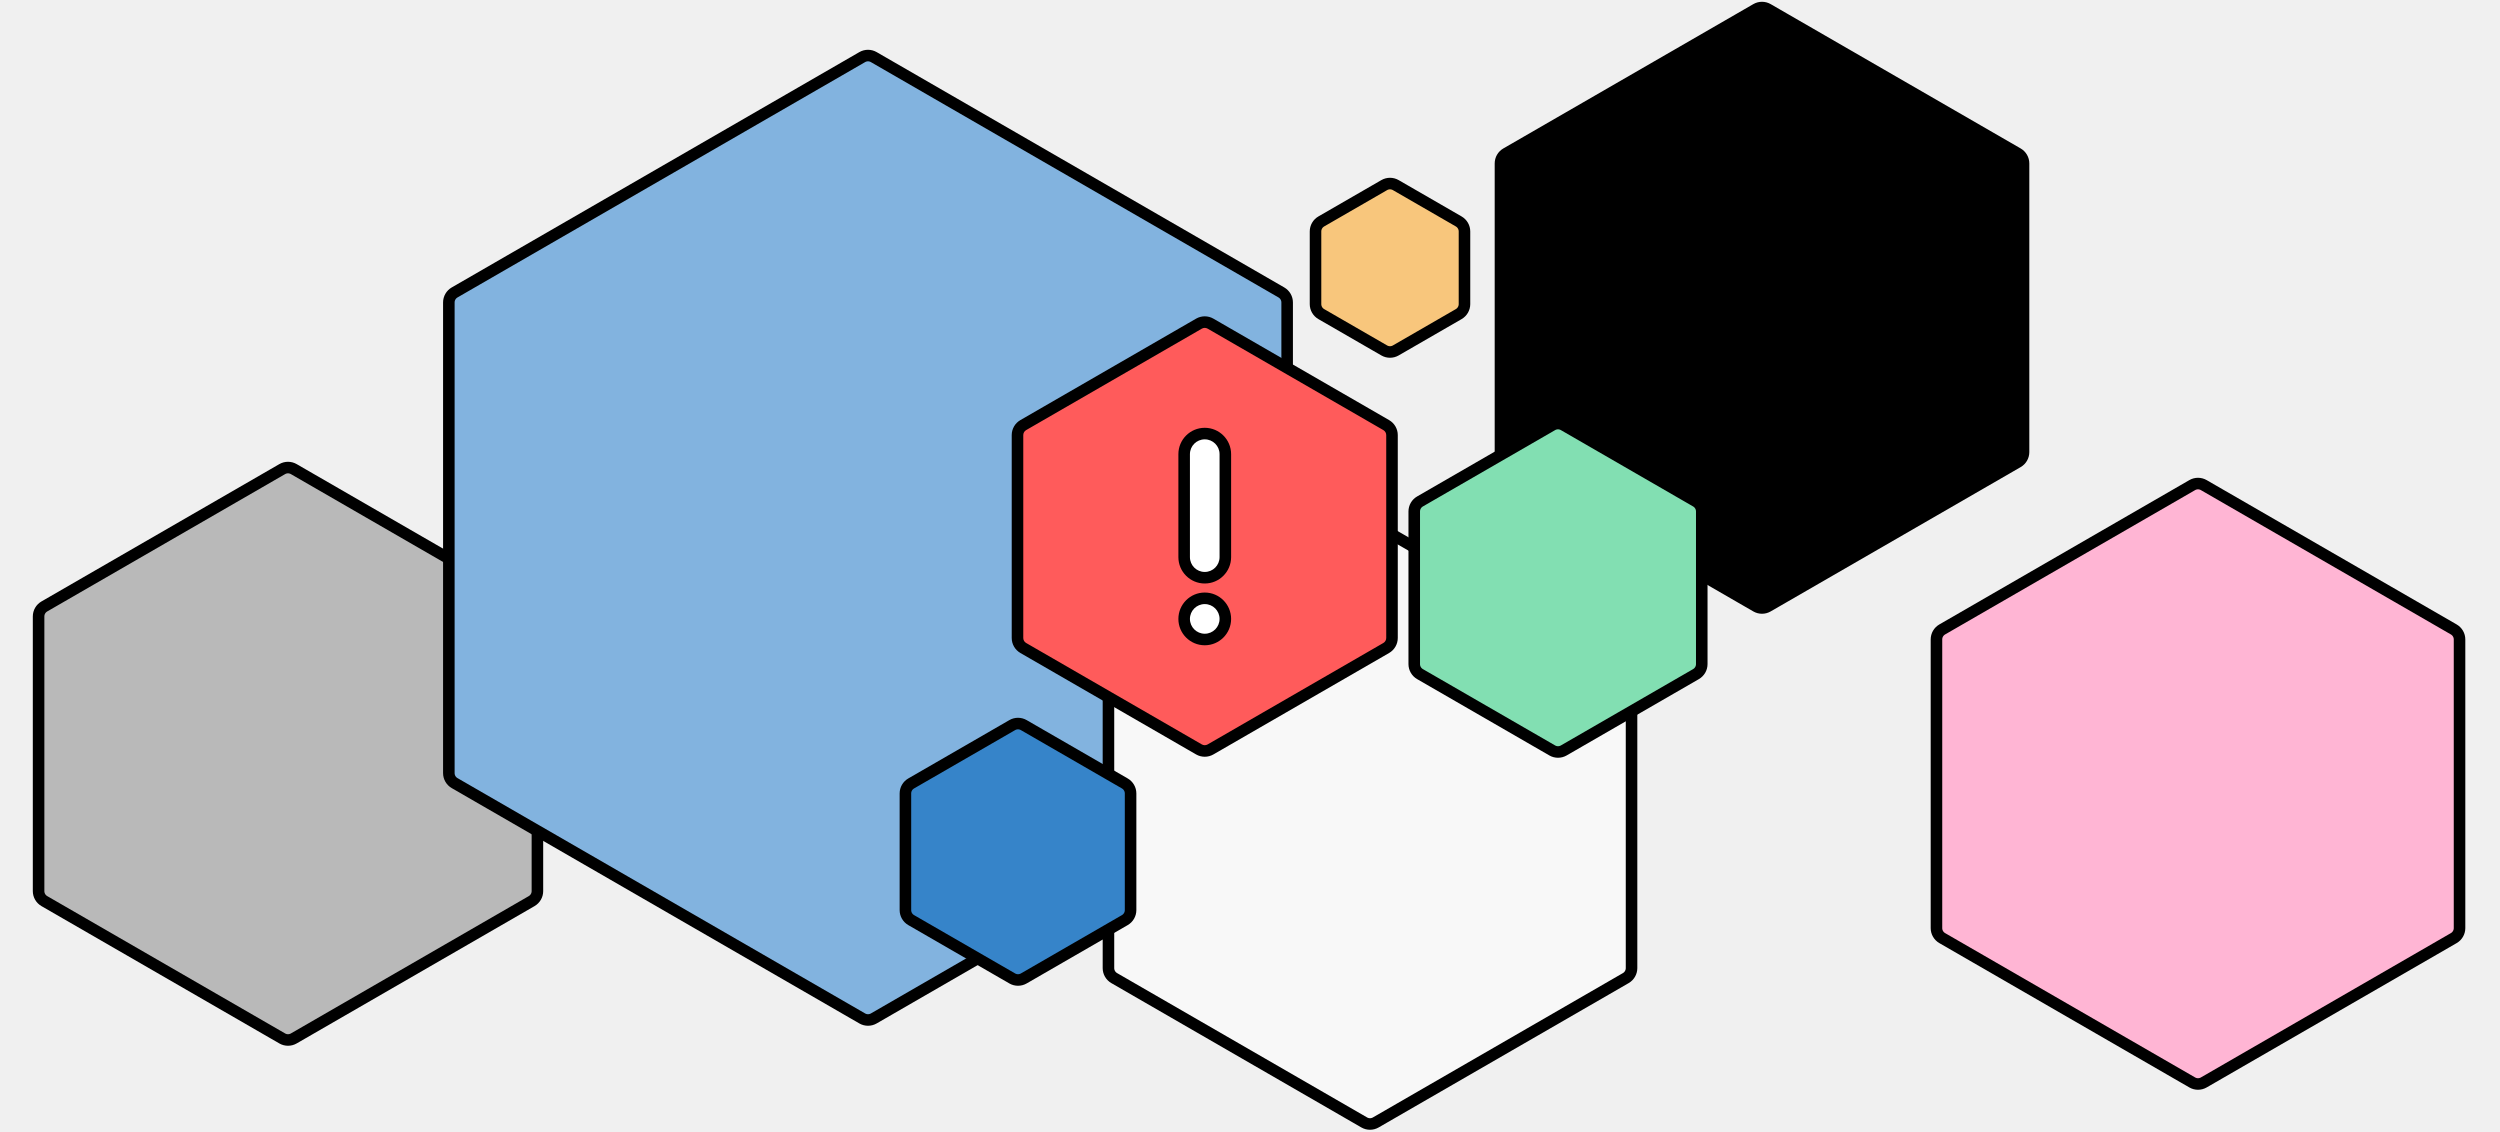
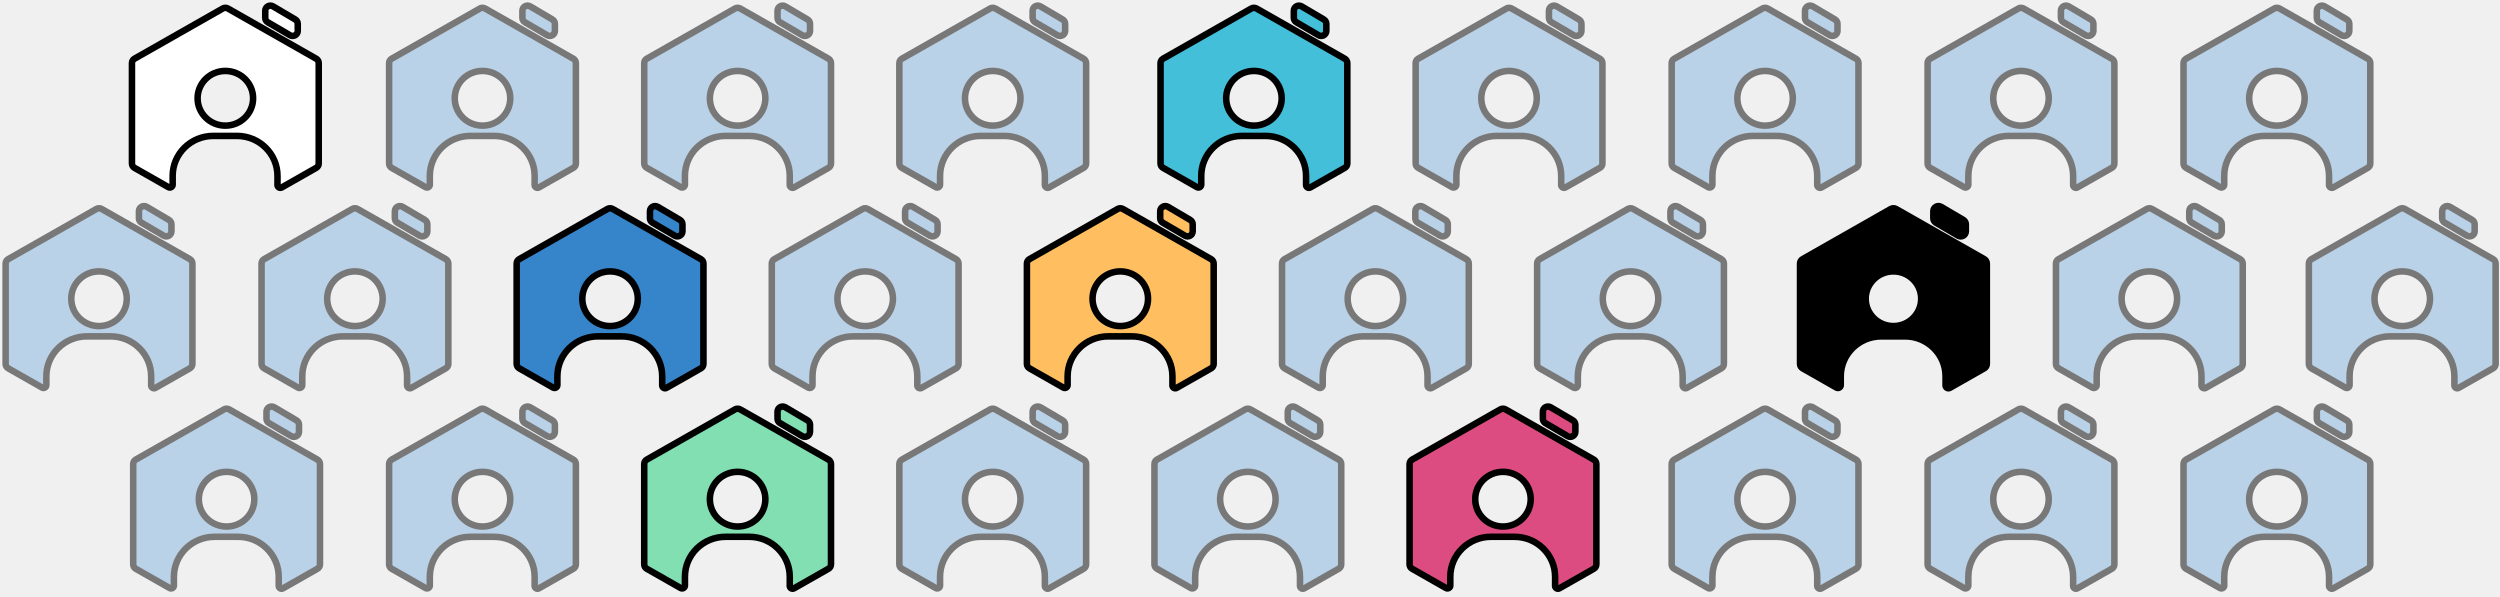
- <svg xmlns="http://www.w3.org/2000/svg" width="433" height="196" viewBox="0 0 433 196" fill="none">
-   <path d="M48.882 81.249C49.5 80.892 50.263 80.892 50.882 81.249L92.08 105.035C92.699 105.393 93.08 106.053 93.08 106.767V154.34C93.08 155.054 92.699 155.714 92.08 156.072L50.882 179.858C50.263 180.215 49.5 180.215 48.882 179.858L7.683 156.072C7.064 155.714 6.683 155.054 6.683 154.34V106.767C6.683 106.053 7.064 105.393 7.683 105.035L48.882 81.249Z" fill="#B9B9B9" stroke="black" stroke-width="2" />
-   <path d="M149.338 9.891C149.956 9.534 150.719 9.534 151.338 9.891L221.935 50.651C222.554 51.008 222.935 51.668 222.935 52.383V133.902C222.935 134.617 222.554 135.277 221.935 135.634L151.338 176.394C150.719 176.751 149.956 176.751 149.338 176.394L78.74 135.634C78.121 135.277 77.74 134.617 77.74 133.902V52.383C77.74 51.668 78.121 51.008 78.74 50.651L149.338 9.891Z" fill="#82B3DF" stroke="black" stroke-width="2" />
-   <path d="M236.284 90.948C236.903 90.591 237.665 90.591 238.284 90.948L281.583 115.947C282.201 116.304 282.583 116.964 282.583 117.679V167.676C282.583 168.391 282.201 169.051 281.583 169.408L238.284 194.407C237.665 194.764 236.903 194.764 236.284 194.407L192.985 169.408C192.366 169.051 191.985 168.391 191.985 167.676V117.679C191.985 116.964 192.366 116.304 192.985 115.947L236.284 90.948Z" fill="#F8F8F8" stroke="black" stroke-width="2" />
-   <path d="M304.178 1.577C304.797 1.22 305.56 1.22 306.178 1.577L349.477 26.576C350.096 26.933 350.477 27.593 350.477 28.308V78.305C350.477 79.019 350.096 79.68 349.477 80.037L306.178 105.035C305.56 105.393 304.797 105.393 304.178 105.035L260.88 80.037C260.261 79.68 259.88 79.019 259.88 78.305V28.308C259.88 27.593 260.261 26.933 260.88 26.576L304.178 1.577Z" fill="black" stroke="black" stroke-width="2" />
-   <path d="M379.694 84.02C380.312 83.663 381.075 83.663 381.694 84.02L424.992 109.019C425.611 109.376 425.992 110.036 425.992 110.751V160.748C425.992 161.463 425.611 162.123 424.992 162.48L381.694 187.479C381.075 187.836 380.312 187.836 379.694 187.479L336.395 162.48C335.776 162.123 335.395 161.463 335.395 160.748V110.751C335.395 110.036 335.776 109.376 336.395 109.019L379.694 84.02Z" fill="#FFB5D4" stroke="black" stroke-width="2" />
-   <path d="M268.846 73.629C269.464 73.271 270.227 73.271 270.846 73.629L293.745 86.85C294.364 87.207 294.745 87.867 294.745 88.582V115.023C294.745 115.738 294.364 116.398 293.745 116.755L270.846 129.976C270.227 130.334 269.464 130.334 268.846 129.976L245.946 116.755C245.328 116.398 244.946 115.738 244.946 115.023V88.582C244.946 87.867 245.328 87.207 245.946 86.85L268.846 73.629Z" fill="#82DFB2" stroke="black" stroke-width="2" />
-   <rect x="201.537" y="72.226" width="16.288" height="41.885" fill="white" />
-   <path fill-rule="evenodd" clip-rule="evenodd" d="M207.662 56.056C208.281 55.699 209.044 55.699 209.662 56.056L240.095 73.626C240.714 73.983 241.095 74.644 241.095 75.358V110.499C241.095 111.213 240.714 111.873 240.095 112.231L209.662 129.801C209.044 130.158 208.281 130.158 207.662 129.801L177.23 112.231C176.611 111.873 176.23 111.213 176.23 110.499V75.358C176.23 74.644 176.611 73.983 177.23 73.626L207.662 56.056ZM212.229 107.195C212.229 109.165 210.632 110.762 208.662 110.762C206.692 110.762 205.096 109.165 205.096 107.195C205.096 105.225 206.692 103.628 208.662 103.628C210.632 103.628 212.229 105.225 212.229 107.195ZM208.662 75.095C206.692 75.095 205.096 76.692 205.096 78.662V96.495C205.096 98.465 206.692 100.062 208.662 100.062C210.632 100.062 212.229 98.465 212.229 96.495V78.662C212.229 76.692 210.632 75.095 208.662 75.095Z" fill="#FF5B5B" />
-   <path d="M209.662 56.056L209.162 56.922L209.162 56.922L209.662 56.056ZM207.662 56.056L207.162 55.19V55.19L207.662 56.056ZM240.095 73.626L240.595 72.76L240.095 73.626ZM240.095 112.231L239.595 111.365L239.595 111.365L240.095 112.231ZM209.662 129.801L210.162 130.667H210.162L209.662 129.801ZM207.662 129.801L207.162 130.667H207.162L207.662 129.801ZM177.23 112.231L177.73 111.365H177.73L177.23 112.231ZM177.23 73.626L177.73 74.492H177.73L177.23 73.626ZM210.162 55.19C209.234 54.654 208.091 54.654 207.162 55.19L208.162 56.922C208.472 56.743 208.853 56.743 209.162 56.922L210.162 55.19ZM240.595 72.76L210.162 55.19L209.162 56.922L239.595 74.492L240.595 72.76ZM242.095 75.358C242.095 74.286 241.523 73.296 240.595 72.76L239.595 74.492C239.904 74.671 240.095 75.001 240.095 75.358H242.095ZM242.095 110.499V75.358H240.095V110.499H242.095ZM240.595 113.097C241.523 112.561 242.095 111.57 242.095 110.499H240.095C240.095 110.856 239.904 111.186 239.595 111.365L240.595 113.097ZM210.162 130.667L240.595 113.097L239.595 111.365L209.162 128.935L210.162 130.667ZM207.162 130.667C208.091 131.203 209.234 131.203 210.162 130.667L209.162 128.935C208.853 129.113 208.472 129.113 208.162 128.935L207.162 130.667ZM176.73 113.097L207.162 130.667L208.162 128.935L177.73 111.365L176.73 113.097ZM175.23 110.499C175.23 111.57 175.802 112.561 176.73 113.097L177.73 111.365C177.421 111.186 177.23 110.856 177.23 110.499H175.23ZM175.23 75.358V110.499H177.23V75.358H175.23ZM176.73 72.76C175.802 73.296 175.23 74.286 175.23 75.358H177.23C177.23 75.001 177.421 74.671 177.73 74.492L176.73 72.76ZM207.162 55.19L176.73 72.76L177.73 74.492L208.162 56.922L207.162 55.19ZM208.662 111.762C211.184 111.762 213.229 109.717 213.229 107.195H211.229C211.229 108.612 210.08 109.762 208.662 109.762V111.762ZM204.096 107.195C204.096 109.717 206.14 111.762 208.662 111.762V109.762C207.245 109.762 206.096 108.612 206.096 107.195H204.096ZM208.662 102.628C206.14 102.628 204.096 104.673 204.096 107.195H206.096C206.096 105.777 207.245 104.628 208.662 104.628V102.628ZM213.229 107.195C213.229 104.673 211.184 102.628 208.662 102.628V104.628C210.08 104.628 211.229 105.777 211.229 107.195H213.229ZM206.096 78.662C206.096 77.244 207.245 76.095 208.662 76.095V74.095C206.14 74.095 204.096 76.14 204.096 78.662H206.096ZM206.096 96.495V78.662H204.096V96.495H206.096ZM208.662 99.062C207.245 99.062 206.096 97.912 206.096 96.495H204.096C204.096 99.017 206.14 101.062 208.662 101.062V99.062ZM211.229 96.495C211.229 97.912 210.08 99.062 208.662 99.062V101.062C211.184 101.062 213.229 99.017 213.229 96.495H211.229ZM211.229 78.662V96.495H213.229V78.662H211.229ZM208.662 76.095C210.08 76.095 211.229 77.244 211.229 78.662H213.229C213.229 76.14 211.184 74.095 208.662 74.095V76.095Z" fill="black" />
-   <path d="M175.318 125.589C175.936 125.231 176.699 125.231 177.318 125.589L194.817 135.692C195.436 136.049 195.817 136.709 195.817 137.424V157.631C195.817 158.345 195.436 159.005 194.817 159.363L177.318 169.466C176.699 169.823 175.936 169.823 175.318 169.466L157.818 159.363C157.199 159.005 156.818 158.345 156.818 157.631V137.424C156.818 136.709 157.199 136.049 157.818 135.692L175.318 125.589Z" fill="#3684C9" stroke="black" stroke-width="2" />
-   <path d="M239.748 32.06C240.367 31.703 241.129 31.703 241.748 32.06L252.648 38.353C253.266 38.711 253.648 39.371 253.648 40.086V52.671C253.648 53.386 253.266 54.046 252.648 54.403L241.748 60.696C241.129 61.053 240.367 61.053 239.748 60.696L228.848 54.403C228.23 54.046 227.848 53.386 227.848 52.671V40.086C227.848 39.371 228.23 38.711 228.848 38.353L239.748 32.06Z" fill="#F8C67C" stroke="black" stroke-width="2" />
+ <svg xmlns="http://www.w3.org/2000/svg" width="444" height="106" viewBox="0 0 444 106" fill="none">
+   <path fill-rule="evenodd" clip-rule="evenodd" d="M107.89 37.107C108.172 36.947 108.52 36.947 108.802 37.107L124.476 46.024C124.758 46.185 124.932 46.481 124.932 46.802V64.636C124.932 64.957 124.758 65.253 124.476 65.414L118.344 68.902C118.008 69.093 117.586 68.808 117.601 68.427C117.605 68.334 117.606 68.24 117.606 68.145V66.837C117.606 62.916 114.381 59.738 110.402 59.738H106.196C102.217 59.738 98.991 62.916 98.991 66.837V68.145C98.991 68.223 98.992 68.3 98.995 68.377C99.007 68.757 98.586 69.038 98.252 68.848L92.216 65.414C91.933 65.253 91.759 64.957 91.759 64.636V46.802C91.759 46.481 91.933 46.185 92.216 46.024L107.89 37.107ZM113.275 53.055C113.275 55.738 111.068 57.913 108.346 57.913C105.623 57.913 103.416 55.738 103.416 53.055C103.416 50.373 105.623 48.198 108.346 48.198C111.068 48.198 113.275 50.373 113.275 53.055Z" fill="#3684C9" stroke="black" stroke-width="1.163" />
+   <path d="M115.434 38.776V37.5C115.434 36.802 116.206 36.37 116.814 36.729L120.762 39.058C121.037 39.22 121.206 39.513 121.206 39.829V41.084C121.206 41.781 120.436 42.213 119.828 41.857L115.88 39.548C115.603 39.387 115.434 39.093 115.434 38.776Z" fill="#3684C9" stroke="black" stroke-width="1.163" />
+   <path opacity="0.5" fill-rule="evenodd" clip-rule="evenodd" d="M243.816 37.107C244.098 36.947 244.446 36.947 244.728 37.107L260.402 46.024C260.684 46.185 260.858 46.481 260.858 46.802V64.636C260.858 64.957 260.684 65.253 260.402 65.414L254.27 68.902C253.935 69.093 253.512 68.808 253.527 68.427C253.531 68.334 253.533 68.24 253.533 68.145V66.837C253.533 62.916 250.307 59.738 246.328 59.738H242.122C238.143 59.738 234.917 62.916 234.917 66.837V68.145C234.917 68.223 234.919 68.3 234.921 68.377C234.933 68.757 234.513 69.038 234.179 68.848L228.142 65.414C227.86 65.253 227.686 64.957 227.686 64.636V46.802C227.686 46.481 227.86 46.185 228.142 46.024L243.816 37.107ZM249.202 53.055C249.202 55.738 246.995 57.913 244.272 57.913C241.55 57.913 239.343 55.738 239.343 53.055C239.343 50.373 241.55 48.198 244.272 48.198C246.995 48.198 249.202 50.373 249.202 53.055Z" fill="#82B3DF" stroke="black" stroke-width="1.163" />
+   <path opacity="0.5" d="M251.36 38.776V37.5C251.36 36.802 252.133 36.37 252.741 36.729L256.689 39.058C256.964 39.22 257.132 39.513 257.132 39.829V41.084C257.132 41.781 256.363 42.213 255.755 41.857L251.807 39.548C251.53 39.387 251.36 39.093 251.36 38.776Z" fill="#82B3DF" stroke="black" stroke-width="1.163" />
+   <path opacity="0.5" fill-rule="evenodd" clip-rule="evenodd" d="M175.852 72.707C176.135 72.547 176.482 72.547 176.764 72.707L192.439 81.624C192.721 81.784 192.895 82.081 192.895 82.402V100.236C192.895 100.557 192.721 100.853 192.439 101.014L186.307 104.502C185.971 104.693 185.549 104.408 185.564 104.027C185.567 103.933 185.569 103.84 185.569 103.745V102.437C185.569 98.516 182.344 95.338 178.364 95.338H174.158C170.179 95.338 166.954 98.516 166.954 102.437V103.745C166.954 103.823 166.955 103.9 166.957 103.977C166.97 104.357 166.549 104.638 166.215 104.448L160.178 101.014C159.896 100.853 159.722 100.557 159.722 100.236V82.402C159.722 82.081 159.896 81.784 160.178 81.624L175.852 72.707ZM181.238 88.655C181.238 91.338 179.031 93.512 176.308 93.512C173.586 93.512 171.379 91.338 171.379 88.655C171.379 85.973 173.586 83.798 176.308 83.798C179.031 83.798 181.238 85.973 181.238 88.655Z" fill="#82B3DF" stroke="black" stroke-width="1.163" />
+   <path opacity="0.5" d="M183.397 74.376V73.1C183.397 72.402 184.169 71.97 184.777 72.329L188.725 74.658C189 74.82 189.169 75.113 189.169 75.429V76.685C189.169 77.381 188.399 77.813 187.791 77.457L183.843 75.149C183.566 74.987 183.397 74.693 183.397 74.376Z" fill="#82B3DF" stroke="black" stroke-width="1.163" />
+   <path opacity="0.5" fill-rule="evenodd" clip-rule="evenodd" d="M221.161 72.707C221.444 72.547 221.791 72.547 222.074 72.707L237.748 81.624C238.03 81.784 238.204 82.081 238.204 82.402V100.236C238.204 100.557 238.03 100.853 237.748 101.014L231.616 104.502C231.28 104.693 230.858 104.408 230.873 104.027C230.876 103.933 230.878 103.84 230.878 103.745V102.437C230.878 98.516 227.653 95.338 223.674 95.338H219.467C215.488 95.338 212.263 98.516 212.263 102.437V103.745C212.263 103.823 212.264 103.9 212.266 103.977C212.279 104.357 211.858 104.638 211.524 104.448L205.487 101.014C205.205 100.853 205.031 100.557 205.031 100.236V82.402C205.031 82.081 205.205 81.784 205.487 81.624L221.161 72.707ZM226.547 88.655C226.547 91.338 224.34 93.512 221.617 93.512C218.895 93.512 216.688 91.338 216.688 88.655C216.688 85.973 218.895 83.798 221.617 83.798C224.34 83.798 226.547 85.973 226.547 88.655Z" fill="#82B3DF" stroke="black" stroke-width="1.163" />
+   <path opacity="0.5" d="M228.705 74.376V73.1C228.705 72.402 229.478 71.97 230.086 72.329L234.034 74.658C234.309 74.82 234.478 75.113 234.478 75.429V76.685C234.478 77.381 233.708 77.813 233.1 77.457L229.152 75.149C228.875 74.987 228.705 74.693 228.705 74.376Z" fill="#82B3DF" stroke="black" stroke-width="1.163" />
+   <path fill-rule="evenodd" clip-rule="evenodd" d="M222.24 1.508C222.522 1.347 222.87 1.347 223.152 1.508L238.826 10.424C239.109 10.585 239.283 10.882 239.283 11.203V29.036C239.283 29.357 239.109 29.654 238.826 29.814L232.694 33.303C232.359 33.493 231.936 33.209 231.952 32.827C231.955 32.734 231.957 32.64 231.957 32.546V31.237C231.957 27.316 228.731 24.138 224.752 24.138H220.546C216.567 24.138 213.342 27.316 213.342 31.237V32.546C213.342 32.623 213.343 32.7 213.345 32.778C213.358 33.157 212.937 33.438 212.603 33.248L206.566 29.814C206.284 29.654 206.11 29.357 206.11 29.036V11.203C206.11 10.882 206.284 10.585 206.566 10.424L222.24 1.508ZM227.626 17.456C227.626 20.138 225.419 22.313 222.696 22.313C219.974 22.313 217.767 20.138 217.767 17.456C217.767 14.773 219.974 12.599 222.696 12.599C225.419 12.599 227.626 14.773 227.626 17.456Z" fill="#43BFDA" stroke="black" stroke-width="1.163" />
+   <path d="M229.784 3.176V1.9C229.784 1.202 230.557 0.77 231.165 1.129L235.113 3.458C235.388 3.62 235.556 3.913 235.556 4.229V5.485C235.556 6.182 234.787 6.613 234.179 6.258L230.231 3.949C229.954 3.787 229.784 3.493 229.784 3.176Z" fill="#43BFDA" stroke="black" stroke-width="1.163" />
+   <path opacity="0.5" fill-rule="evenodd" clip-rule="evenodd" d="M175.852 1.508C176.135 1.347 176.482 1.347 176.764 1.508L192.439 10.424C192.721 10.585 192.895 10.882 192.895 11.203V29.036C192.895 29.357 192.721 29.654 192.439 29.814L186.307 33.303C185.971 33.493 185.549 33.209 185.564 32.827C185.567 32.734 185.569 32.64 185.569 32.546V31.237C185.569 27.316 182.344 24.138 178.364 24.138H174.158C170.179 24.138 166.954 27.316 166.954 31.237V32.546C166.954 32.623 166.955 32.7 166.957 32.778C166.97 33.157 166.549 33.438 166.215 33.248L160.178 29.814C159.896 29.654 159.722 29.357 159.722 29.036V11.203C159.722 10.882 159.896 10.585 160.178 10.424L175.852 1.508ZM181.238 17.456C181.238 20.138 179.031 22.313 176.308 22.313C173.586 22.313 171.379 20.138 171.379 17.456C171.379 14.773 173.586 12.599 176.308 12.599C179.031 12.599 181.238 14.773 181.238 17.456Z" fill="#82B3DF" stroke="black" stroke-width="1.163" />
+   <path opacity="0.5" d="M183.397 3.176V1.9C183.397 1.202 184.169 0.77 184.777 1.129L188.725 3.458C189 3.62 189.169 3.913 189.169 4.229V5.485C189.169 6.182 188.399 6.613 187.791 6.258L183.843 3.949C183.566 3.787 183.397 3.493 183.397 3.176Z" fill="#82B3DF" stroke="black" stroke-width="1.163" />
+   <path opacity="0.5" fill-rule="evenodd" clip-rule="evenodd" d="M153.198 37.107C153.48 36.947 153.828 36.947 154.11 37.107L169.784 46.024C170.067 46.185 170.241 46.481 170.241 46.802V64.636C170.241 64.957 170.067 65.253 169.784 65.414L163.652 68.902C163.317 69.093 162.894 68.808 162.909 68.427C162.913 68.334 162.915 68.24 162.915 68.145V66.837C162.915 62.916 159.689 59.738 155.71 59.738H151.504C147.525 59.738 144.299 62.916 144.299 66.837V68.145C144.299 68.223 144.301 68.3 144.303 68.377C144.316 68.757 143.895 69.038 143.561 68.848L137.524 65.414C137.242 65.253 137.068 64.957 137.068 64.636V46.802C137.068 46.481 137.242 46.185 137.524 46.024L153.198 37.107ZM158.584 53.055C158.584 55.738 156.377 57.913 153.654 57.913C150.932 57.913 148.725 55.738 148.725 53.055C148.725 50.373 150.932 48.198 153.654 48.198C156.377 48.198 158.584 50.373 158.584 53.055Z" fill="#82B3DF" stroke="black" stroke-width="1.163" />
+   <path opacity="0.5" d="M160.742 38.776V37.5C160.742 36.802 161.515 36.37 162.123 36.729L166.071 39.058C166.346 39.22 166.515 39.513 166.515 39.829V41.084C166.515 41.781 165.745 42.213 165.137 41.857L161.189 39.548C160.912 39.387 160.742 39.093 160.742 38.776Z" fill="#82B3DF" stroke="black" stroke-width="1.163" />
+   <path opacity="0.5" fill-rule="evenodd" clip-rule="evenodd" d="M130.544 1.508C130.826 1.347 131.174 1.347 131.456 1.508L147.13 10.424C147.412 10.585 147.586 10.882 147.586 11.203V29.036C147.586 29.357 147.412 29.654 147.13 29.814L140.998 33.303C140.662 33.493 140.24 33.209 140.255 32.827C140.259 32.734 140.261 32.64 140.261 32.546V31.237C140.261 27.316 137.035 24.138 133.056 24.138H128.85C124.871 24.138 121.645 27.316 121.645 31.237V32.546C121.645 32.623 121.646 32.7 121.649 32.778C121.661 33.157 121.24 33.438 120.907 33.248L114.87 29.814C114.587 29.654 114.413 29.357 114.413 29.036V11.203C114.413 10.882 114.587 10.585 114.87 10.424L130.544 1.508ZM135.929 17.456C135.929 20.138 133.722 22.313 131 22.313C128.277 22.313 126.07 20.138 126.07 17.456C126.07 14.773 128.277 12.599 131 12.599C133.722 12.599 135.929 14.773 135.929 17.456Z" fill="#82B3DF" stroke="black" stroke-width="1.163" />
+   <path opacity="0.5" d="M138.088 3.176V1.9C138.088 1.202 138.861 0.77 139.469 1.129L143.416 3.458C143.692 3.62 143.86 3.913 143.86 4.229V5.485C143.86 6.182 143.09 6.613 142.482 6.258L138.534 3.949C138.258 3.787 138.088 3.493 138.088 3.176Z" fill="#82B3DF" stroke="black" stroke-width="1.163" />
+   <path opacity="0.5" fill-rule="evenodd" clip-rule="evenodd" d="M85.235 72.707C85.517 72.547 85.865 72.547 86.147 72.707L101.821 81.624C102.104 81.784 102.277 82.081 102.277 82.402V100.236C102.277 100.557 102.104 100.853 101.821 101.014L95.689 104.502C95.354 104.693 94.931 104.408 94.946 104.027C94.95 103.933 94.952 103.84 94.952 103.745V102.437C94.952 98.516 91.726 95.338 87.747 95.338H83.541C79.562 95.338 76.336 98.516 76.336 102.437V103.745C76.336 103.823 76.338 103.9 76.34 103.977C76.353 104.357 75.932 104.638 75.598 104.448L69.561 101.014C69.279 100.853 69.105 100.557 69.105 100.236V82.402C69.105 82.081 69.279 81.784 69.561 81.624L85.235 72.707ZM90.621 88.655C90.621 91.338 88.414 93.512 85.691 93.512C82.969 93.512 80.762 91.338 80.762 88.655C80.762 85.973 82.969 83.798 85.691 83.798C88.414 83.798 90.621 85.973 90.621 88.655Z" fill="#82B3DF" stroke="black" stroke-width="1.163" />
+   <path opacity="0.5" d="M92.779 74.376V73.1C92.779 72.402 93.552 71.97 94.16 72.329L98.108 74.658C98.383 74.82 98.551 75.113 98.551 75.429V76.685C98.551 77.381 97.782 77.813 97.174 77.457L93.226 75.149C92.949 74.987 92.779 74.693 92.779 74.376Z" fill="#82B3DF" stroke="black" stroke-width="1.163" />
+   <path opacity="0.5" fill-rule="evenodd" clip-rule="evenodd" d="M39.785 72.707C40.067 72.547 40.415 72.547 40.697 72.707L56.371 81.624C56.653 81.784 56.827 82.081 56.827 82.402V100.236C56.827 100.557 56.653 100.853 56.371 101.014L50.239 104.502C49.904 104.693 49.481 104.408 49.496 104.027C49.5 103.933 49.502 103.84 49.502 103.745V102.437C49.502 98.516 46.276 95.338 42.297 95.338H38.091C34.112 95.338 30.886 98.516 30.886 102.437V103.745C30.886 103.823 30.887 103.9 30.89 103.977C30.902 104.357 30.482 104.638 30.148 104.448L24.111 101.014C23.828 100.853 23.654 100.557 23.654 100.236V82.402C23.654 82.081 23.828 81.784 24.111 81.624L39.785 72.707ZM45.17 88.655C45.17 91.338 42.963 93.512 40.241 93.512C37.518 93.512 35.311 91.338 35.311 88.655C35.311 85.973 37.518 83.798 40.241 83.798C42.963 83.798 45.17 85.973 45.17 88.655Z" fill="#82B3DF" stroke="black" stroke-width="1.163" />
+   <path opacity="0.5" d="M47.329 74.376V73.1C47.329 72.402 48.102 71.97 48.709 72.329L52.657 74.658C52.933 74.82 53.101 75.113 53.101 75.429V76.685C53.101 77.381 52.331 77.813 51.723 77.457L47.775 75.149C47.498 74.987 47.329 74.693 47.329 74.376Z" fill="#82B3DF" stroke="black" stroke-width="1.163" />
+   <path opacity="0.5" fill-rule="evenodd" clip-rule="evenodd" d="M313.021 72.707C313.304 72.547 313.651 72.547 313.934 72.707L329.608 81.624C329.89 81.784 330.064 82.081 330.064 82.402V100.236C330.064 100.557 329.89 100.853 329.608 101.014L323.476 104.502C323.14 104.693 322.718 104.408 322.733 104.027C322.736 103.933 322.738 103.84 322.738 103.745V102.437C322.738 98.516 319.513 95.338 315.534 95.338H311.327C307.348 95.338 304.123 98.516 304.123 102.437V103.745C304.123 103.823 304.124 103.9 304.126 103.977C304.139 104.357 303.718 104.638 303.384 104.448L297.347 101.014C297.065 100.853 296.891 100.557 296.891 100.236V82.402C296.891 82.081 297.065 81.784 297.347 81.624L313.021 72.707ZM318.407 88.655C318.407 91.338 316.2 93.512 313.478 93.512C310.755 93.512 308.548 91.338 308.548 88.655C308.548 85.973 310.755 83.798 313.478 83.798C316.2 83.798 318.407 85.973 318.407 88.655Z" fill="#82B3DF" stroke="black" stroke-width="1.163" />
+   <path opacity="0.5" d="M320.565 74.376V73.1C320.565 72.402 321.338 71.97 321.946 72.329L325.894 74.658C326.169 74.82 326.338 75.113 326.338 75.429V76.685C326.338 77.381 325.568 77.813 324.96 77.457L321.012 75.149C320.735 74.987 320.565 74.693 320.565 74.376Z" fill="#82B3DF" stroke="black" stroke-width="1.163" />
+   <path opacity="0.5" fill-rule="evenodd" clip-rule="evenodd" d="M358.472 72.707C358.754 72.547 359.102 72.547 359.384 72.707L375.058 81.624C375.34 81.784 375.514 82.081 375.514 82.402V100.236C375.514 100.557 375.34 100.853 375.058 101.014L368.926 104.502C368.59 104.693 368.168 104.408 368.183 104.027C368.187 103.933 368.189 103.84 368.189 103.745V102.437C368.189 98.516 364.963 95.338 360.984 95.338H356.778C352.799 95.338 349.573 98.516 349.573 102.437V103.745C349.573 103.823 349.574 103.9 349.577 103.977C349.589 104.357 349.169 104.638 348.835 104.448L342.798 101.014C342.515 100.853 342.342 100.557 342.342 100.236V82.402C342.342 82.081 342.515 81.784 342.798 81.624L358.472 72.707ZM363.857 88.655C363.857 91.338 361.65 93.512 358.928 93.512C356.205 93.512 353.998 91.338 353.998 88.655C353.998 85.973 356.205 83.798 358.928 83.798C361.65 83.798 363.857 85.973 363.857 88.655Z" fill="#82B3DF" stroke="black" stroke-width="1.163" />
+   <path opacity="0.5" d="M366.016 74.376V73.1C366.016 72.402 366.789 71.97 367.397 72.329L371.344 74.658C371.62 74.82 371.788 75.113 371.788 75.429V76.685C371.788 77.381 371.018 77.813 370.41 77.457L366.462 75.149C366.186 74.987 366.016 74.693 366.016 74.376Z" fill="#82B3DF" stroke="black" stroke-width="1.163" />
+   <path opacity="0.5" fill-rule="evenodd" clip-rule="evenodd" d="M403.922 72.707C404.204 72.547 404.552 72.547 404.834 72.707L420.508 81.624C420.791 81.784 420.964 82.081 420.964 82.402V100.236C420.964 100.557 420.791 100.853 420.508 101.014L414.376 104.502C414.041 104.693 413.618 104.408 413.633 104.027C413.637 103.933 413.639 103.84 413.639 103.745V102.437C413.639 98.516 410.413 95.338 406.434 95.338H402.228C398.249 95.338 395.023 98.516 395.023 102.437V103.745C395.023 103.823 395.025 103.9 395.027 103.977C395.04 104.357 394.619 104.638 394.285 104.448L388.248 101.014C387.966 100.853 387.792 100.557 387.792 100.236V82.402C387.792 82.081 387.966 81.784 388.248 81.624L403.922 72.707ZM409.308 88.655C409.308 91.338 407.101 93.512 404.378 93.512C401.656 93.512 399.449 91.338 399.449 88.655C399.449 85.973 401.656 83.798 404.378 83.798C407.101 83.798 409.308 85.973 409.308 88.655Z" fill="#82B3DF" stroke="black" stroke-width="1.163" />
+   <path opacity="0.5" d="M411.466 74.376V73.1C411.466 72.402 412.239 71.97 412.847 72.329L416.795 74.658C417.07 74.82 417.238 75.113 417.238 75.429V76.685C417.238 77.381 416.469 77.813 415.861 77.457L411.913 75.149C411.636 74.987 411.466 74.693 411.466 74.376Z" fill="#82B3DF" stroke="black" stroke-width="1.163" />
+   <path opacity="0.5" fill-rule="evenodd" clip-rule="evenodd" d="M62.581 37.107C62.863 36.947 63.211 36.947 63.493 37.107L79.167 46.024C79.449 46.185 79.623 46.481 79.623 46.802V64.636C79.623 64.957 79.449 65.253 79.167 65.414L73.035 68.902C72.699 69.093 72.277 68.808 72.292 68.427C72.296 68.334 72.297 68.24 72.297 68.145V66.837C72.297 62.916 69.072 59.738 65.093 59.738H60.886C56.907 59.738 53.682 62.916 53.682 66.837V68.145C53.682 68.223 53.683 68.3 53.686 68.377C53.698 68.757 53.277 69.038 52.944 68.848L46.907 65.414C46.624 65.253 46.45 64.957 46.45 64.636V46.802C46.45 46.481 46.624 46.185 46.907 46.024L62.581 37.107ZM67.966 53.055C67.966 55.738 65.759 57.913 63.037 57.913C60.314 57.913 58.107 55.738 58.107 53.055C58.107 50.373 60.314 48.198 63.037 48.198C65.759 48.198 67.966 50.373 67.966 53.055Z" fill="#82B3DF" stroke="black" stroke-width="1.163" />
+   <path opacity="0.5" d="M70.125 38.776V37.5C70.125 36.802 70.897 36.37 71.505 36.729L75.453 39.058C75.728 39.22 75.897 39.513 75.897 39.829V41.084C75.897 41.781 75.127 42.213 74.519 41.857L70.571 39.548C70.294 39.387 70.125 39.093 70.125 38.776Z" fill="#82B3DF" stroke="black" stroke-width="1.163" />
+   <path opacity="0.5" fill-rule="evenodd" clip-rule="evenodd" d="M17.13 37.107C17.412 36.947 17.76 36.947 18.042 37.107L33.716 46.024C33.999 46.185 34.172 46.481 34.172 46.802V64.636C34.172 64.957 33.999 65.253 33.716 65.414L27.584 68.902C27.249 69.093 26.826 68.808 26.841 68.427C26.845 68.334 26.847 68.24 26.847 68.145V66.837C26.847 62.916 23.621 59.738 19.642 59.738H15.436C11.457 59.738 8.231 62.916 8.231 66.837V68.145C8.231 68.223 8.233 68.3 8.235 68.377C8.248 68.757 7.827 69.038 7.493 68.848L1.456 65.414C1.174 65.253 1 64.957 1 64.636V46.802C1 46.481 1.174 46.185 1.456 46.024L17.13 37.107ZM22.516 53.055C22.516 55.738 20.309 57.913 17.586 57.913C14.864 57.913 12.657 55.738 12.657 53.055C12.657 50.373 14.864 48.198 17.586 48.198C20.309 48.198 22.516 50.373 22.516 53.055Z" fill="#82B3DF" stroke="black" stroke-width="1.163" />
+   <path opacity="0.5" d="M24.674 38.776V37.5C24.674 36.802 25.447 36.37 26.055 36.729L30.003 39.058C30.278 39.22 30.447 39.513 30.447 39.829V41.084C30.447 41.781 29.677 42.213 29.069 41.857L25.121 39.548C24.844 39.387 24.674 39.093 24.674 38.776Z" fill="#82B3DF" stroke="black" stroke-width="1.163" />
+   <path fill-rule="evenodd" clip-rule="evenodd" d="M335.817 37.107C336.099 36.947 336.447 36.947 336.729 37.107L352.403 46.024C352.686 46.185 352.86 46.481 352.86 46.802V64.636C352.86 64.957 352.686 65.253 352.403 65.414L346.271 68.902C345.936 69.093 345.513 68.808 345.528 68.427C345.532 68.334 345.534 68.24 345.534 68.145V66.837C345.534 62.916 342.308 59.738 338.329 59.738H334.123C330.144 59.738 326.918 62.916 326.918 66.837V68.145C326.918 68.223 326.92 68.3 326.922 68.377C326.935 68.757 326.514 69.038 326.18 68.848L320.143 65.414C319.861 65.253 319.687 64.957 319.687 64.636V46.802C319.687 46.481 319.861 46.185 320.143 46.024L335.817 37.107ZM341.203 53.055C341.203 55.738 338.996 57.913 336.273 57.913C333.551 57.913 331.344 55.738 331.344 53.055C331.344 50.373 333.551 48.198 336.273 48.198C338.996 48.198 341.203 50.373 341.203 53.055Z" fill="black" stroke="black" stroke-width="1.163" />
+   <path d="M343.361 38.776V37.5C343.361 36.802 344.134 36.37 344.742 36.729L348.69 39.058C348.965 39.22 349.133 39.513 349.133 39.829V41.084C349.133 41.781 348.364 42.213 347.756 41.857L343.808 39.548C343.531 39.387 343.361 39.093 343.361 38.776Z" fill="black" stroke="black" stroke-width="1.163" />
+   <path opacity="0.5" fill-rule="evenodd" clip-rule="evenodd" d="M381.268 37.107C381.55 36.947 381.898 36.947 382.18 37.107L397.854 46.024C398.136 46.185 398.31 46.481 398.31 46.802V64.636C398.31 64.957 398.136 65.253 397.854 65.414L391.722 68.902C391.386 69.093 390.964 68.808 390.979 68.427C390.983 68.334 390.984 68.24 390.984 68.145V66.837C390.984 62.916 387.759 59.738 383.78 59.738H379.574C375.595 59.738 372.369 62.916 372.369 66.837V68.145C372.369 68.223 372.37 68.3 372.373 68.377C372.385 68.757 371.964 69.038 371.631 68.848L365.594 65.414C365.311 65.253 365.137 64.957 365.137 64.636V46.802C365.137 46.481 365.311 46.185 365.594 46.024L381.268 37.107ZM386.653 53.055C386.653 55.738 384.446 57.913 381.724 57.913C379.001 57.913 376.794 55.738 376.794 53.055C376.794 50.373 379.001 48.198 381.724 48.198C384.446 48.198 386.653 50.373 386.653 53.055Z" fill="#82B3DF" stroke="black" stroke-width="1.163" />
+   <path opacity="0.5" d="M388.812 38.776V37.5C388.812 36.802 389.584 36.37 390.192 36.729L394.14 39.058C394.415 39.22 394.584 39.513 394.584 39.829V41.084C394.584 41.781 393.814 42.213 393.206 41.857L389.258 39.548C388.981 39.387 388.812 39.093 388.812 38.776Z" fill="#82B3DF" stroke="black" stroke-width="1.163" />
+   <path opacity="0.5" fill-rule="evenodd" clip-rule="evenodd" d="M426.184 37.107C426.466 36.947 426.813 36.947 427.096 37.107L442.77 46.024C443.052 46.185 443.226 46.481 443.226 46.802V64.636C443.226 64.957 443.052 65.253 442.77 65.414L436.638 68.902C436.302 69.093 435.88 68.808 435.895 68.427C435.899 68.334 435.9 68.24 435.9 68.145V66.837C435.9 62.916 432.675 59.738 428.696 59.738H424.489C420.51 59.738 417.285 62.916 417.285 66.837V68.145C417.285 68.223 417.286 68.3 417.289 68.377C417.301 68.757 416.88 69.038 416.546 68.848L410.509 65.414C410.227 65.253 410.053 64.957 410.053 64.636V46.802C410.053 46.481 410.227 46.185 410.509 46.024L426.184 37.107ZM431.569 53.055C431.569 55.738 429.362 57.913 426.64 57.913C423.917 57.913 421.71 55.738 421.71 53.055C421.71 50.373 423.917 48.198 426.64 48.198C429.362 48.198 431.569 50.373 431.569 53.055Z" fill="#82B3DF" stroke="black" stroke-width="1.163" />
+   <path opacity="0.5" d="M433.728 38.776V37.5C433.728 36.802 434.5 36.37 435.108 36.729L439.056 39.058C439.331 39.22 439.5 39.513 439.5 39.829V41.084C439.5 41.781 438.73 42.213 438.122 41.857L434.174 39.548C433.897 39.387 433.728 39.093 433.728 38.776Z" fill="#82B3DF" stroke="black" stroke-width="1.163" />
+   <g opacity="0.5">
+     <path fill-rule="evenodd" clip-rule="evenodd" d="M85.235 1.508C85.517 1.347 85.865 1.347 86.147 1.508L101.821 10.424C102.104 10.585 102.277 10.882 102.277 11.203V29.036C102.277 29.357 102.104 29.654 101.821 29.814L95.689 33.303C95.354 33.493 94.931 33.209 94.946 32.827C94.95 32.734 94.952 32.64 94.952 32.546V31.237C94.952 27.316 91.726 24.138 87.747 24.138H83.541C79.562 24.138 76.336 27.316 76.336 31.237V32.546C76.336 32.623 76.338 32.7 76.34 32.778C76.353 33.157 75.932 33.438 75.598 33.248L69.561 29.814C69.279 29.654 69.105 29.357 69.105 29.036V11.203C69.105 10.882 69.279 10.585 69.561 10.424L85.235 1.508ZM90.621 17.456C90.621 20.138 88.414 22.313 85.691 22.313C82.969 22.313 80.762 20.138 80.762 17.456C80.762 14.773 82.969 12.599 85.691 12.599C88.414 12.599 90.621 14.773 90.621 17.456Z" fill="#82B3DF" stroke="black" stroke-width="1.163" />
+     <path d="M92.779 3.176V1.9C92.779 1.202 93.552 0.77 94.16 1.129L98.108 3.458C98.383 3.62 98.551 3.913 98.551 4.229V5.485C98.551 6.182 97.782 6.613 97.174 6.258L93.226 3.949C92.949 3.787 92.779 3.493 92.779 3.176Z" fill="#82B3DF" stroke="black" stroke-width="1.163" />
+   </g>
+   <path fill-rule="evenodd" clip-rule="evenodd" d="M39.565 1.508C39.847 1.347 40.195 1.347 40.477 1.508L56.151 10.424C56.434 10.585 56.607 10.882 56.607 11.203V29.036C56.607 29.357 56.434 29.654 56.151 29.814L50.019 33.303C49.684 33.493 49.261 33.209 49.276 32.827C49.28 32.734 49.282 32.64 49.282 32.546V31.237C49.282 27.316 46.056 24.138 42.077 24.138H37.871C33.892 24.138 30.666 27.316 30.666 31.237V32.546C30.666 32.623 30.668 32.7 30.67 32.778C30.683 33.157 30.262 33.438 29.928 33.248L23.891 29.814C23.609 29.654 23.435 29.357 23.435 29.036V11.203C23.435 10.882 23.609 10.585 23.891 10.424L39.565 1.508ZM44.951 17.456C44.951 20.138 42.744 22.313 40.021 22.313C37.299 22.313 35.092 20.138 35.092 17.456C35.092 14.773 37.299 12.599 40.021 12.599C42.744 12.599 44.951 14.773 44.951 17.456Z" fill="white" stroke="black" stroke-width="1.163" />
+   <path d="M47.109 3.176V1.9C47.109 1.202 47.882 0.77 48.49 1.129L52.438 3.458C52.713 3.62 52.881 3.913 52.881 4.229V5.485C52.881 6.182 52.112 6.613 51.504 6.258L47.556 3.949C47.279 3.787 47.109 3.493 47.109 3.176Z" fill="white" stroke="black" stroke-width="1.163" />
+   <g opacity="0.5">
+     <path fill-rule="evenodd" clip-rule="evenodd" d="M313.021 1.508C313.304 1.347 313.651 1.347 313.934 1.508L329.608 10.424C329.89 10.585 330.064 10.882 330.064 11.203V29.036C330.064 29.357 329.89 29.654 329.608 29.814L323.476 33.303C323.14 33.493 322.718 33.209 322.733 32.827C322.736 32.734 322.738 32.64 322.738 32.546V31.237C322.738 27.316 319.513 24.138 315.534 24.138H311.327C307.348 24.138 304.123 27.316 304.123 31.237V32.546C304.123 32.623 304.124 32.7 304.126 32.778C304.139 33.157 303.718 33.438 303.384 33.248L297.347 29.814C297.065 29.654 296.891 29.357 296.891 29.036V11.203C296.891 10.882 297.065 10.585 297.347 10.424L313.021 1.508ZM318.407 17.456C318.407 20.138 316.2 22.313 313.478 22.313C310.755 22.313 308.548 20.138 308.548 17.456C308.548 14.773 310.755 12.599 313.478 12.599C316.2 12.599 318.407 14.773 318.407 17.456Z" fill="#82B3DF" stroke="black" stroke-width="1.163" />
+     <path d="M320.565 3.176V1.9C320.565 1.202 321.338 0.77 321.946 1.129L325.894 3.458C326.169 3.62 326.338 3.913 326.338 4.229V5.485C326.338 6.182 325.568 6.613 324.96 6.258L321.012 3.949C320.735 3.787 320.565 3.493 320.565 3.176Z" fill="#82B3DF" stroke="black" stroke-width="1.163" />
+   </g>
+   <g opacity="0.5">
+     <path fill-rule="evenodd" clip-rule="evenodd" d="M358.472 1.508C358.754 1.347 359.102 1.347 359.384 1.508L375.058 10.424C375.34 10.585 375.514 10.882 375.514 11.203V29.036C375.514 29.357 375.34 29.654 375.058 29.814L368.926 33.303C368.59 33.493 368.168 33.209 368.183 32.827C368.187 32.734 368.189 32.64 368.189 32.546V31.237C368.189 27.316 364.963 24.138 360.984 24.138H356.778C352.799 24.138 349.573 27.316 349.573 31.237V32.546C349.573 32.623 349.574 32.7 349.577 32.778C349.589 33.157 349.169 33.438 348.835 33.248L342.798 29.814C342.515 29.654 342.342 29.357 342.342 29.036V11.203C342.342 10.882 342.515 10.585 342.798 10.424L358.472 1.508ZM363.857 17.456C363.857 20.138 361.65 22.313 358.928 22.313C356.205 22.313 353.998 20.138 353.998 17.456C353.998 14.773 356.205 12.599 358.928 12.599C361.65 12.599 363.857 14.773 363.857 17.456Z" fill="#82B3DF" stroke="black" stroke-width="1.163" />
+     <path d="M366.016 3.176V1.9C366.016 1.202 366.789 0.77 367.397 1.129L371.344 3.458C371.62 3.62 371.788 3.913 371.788 4.229V5.485C371.788 6.182 371.018 6.613 370.41 6.258L366.462 3.949C366.186 3.787 366.016 3.493 366.016 3.176Z" fill="#82B3DF" stroke="black" stroke-width="1.163" />
+   </g>
+   <g opacity="0.5">
+     <path fill-rule="evenodd" clip-rule="evenodd" d="M403.922 1.508C404.204 1.347 404.552 1.347 404.834 1.508L420.508 10.424C420.791 10.585 420.964 10.882 420.964 11.203V29.036C420.964 29.357 420.791 29.654 420.508 29.814L414.376 33.303C414.041 33.493 413.618 33.209 413.633 32.827C413.637 32.734 413.639 32.64 413.639 32.546V31.237C413.639 27.316 410.413 24.138 406.434 24.138H402.228C398.249 24.138 395.023 27.316 395.023 31.237V32.546C395.023 32.623 395.025 32.7 395.027 32.778C395.04 33.157 394.619 33.438 394.285 33.248L388.248 29.814C387.966 29.654 387.792 29.357 387.792 29.036V11.203C387.792 10.882 387.966 10.585 388.248 10.424L403.922 1.508ZM409.308 17.456C409.308 20.138 407.101 22.313 404.378 22.313C401.656 22.313 399.449 20.138 399.449 17.456C399.449 14.773 401.656 12.599 404.378 12.599C407.101 12.599 409.308 14.773 409.308 17.456Z" fill="#82B3DF" stroke="black" stroke-width="1.163" />
+     <path d="M411.466 3.176V1.9C411.466 1.202 412.239 0.77 412.847 1.129L416.795 3.458C417.07 3.62 417.238 3.913 417.238 4.229V5.485C417.238 6.182 416.469 6.613 415.861 6.258L411.913 3.949C411.636 3.787 411.466 3.493 411.466 3.176Z" fill="#82B3DF" stroke="black" stroke-width="1.163" />
+   </g>
+   <path fill-rule="evenodd" clip-rule="evenodd" d="M266.47 72.707C266.752 72.547 267.1 72.547 267.382 72.707L283.056 81.624C283.338 81.784 283.512 82.081 283.512 82.402V100.236C283.512 100.557 283.338 100.853 283.056 101.014L276.924 104.502C276.589 104.693 276.166 104.408 276.181 104.027C276.185 103.933 276.187 103.84 276.187 103.745V102.437C276.187 98.516 272.961 95.338 268.982 95.338H264.776C260.797 95.338 257.571 98.516 257.571 102.437V103.745C257.571 103.823 257.572 103.9 257.575 103.977C257.587 104.357 257.167 104.638 256.833 104.448L250.796 101.014C250.514 100.853 250.34 100.557 250.34 100.236V82.402C250.34 82.081 250.514 81.784 250.796 81.624L266.47 72.707ZM271.855 88.655C271.855 91.338 269.648 93.512 266.926 93.512C264.204 93.512 261.997 91.338 261.997 88.655C261.997 85.973 264.204 83.798 266.926 83.798C269.648 83.798 271.855 85.973 271.855 88.655Z" fill="#DD4C80" stroke="black" stroke-width="1.163" />
+   <path d="M274.014 74.376V73.1C274.014 72.402 274.787 71.97 275.395 72.329L279.343 74.658C279.618 74.82 279.786 75.113 279.786 75.429V76.685C279.786 77.381 279.017 77.813 278.409 77.457L274.461 75.149C274.184 74.987 274.014 74.693 274.014 74.376Z" fill="#DD4C80" stroke="black" stroke-width="1.163" />
+   <path opacity="0.5" fill-rule="evenodd" clip-rule="evenodd" d="M289.125 37.107C289.407 36.947 289.755 36.947 290.037 37.107L305.711 46.024C305.993 46.185 306.167 46.481 306.167 46.802V64.636C306.167 64.957 305.993 65.253 305.711 65.414L299.579 68.902C299.243 69.093 298.821 68.808 298.836 68.427C298.84 68.334 298.841 68.24 298.841 68.145V66.837C298.841 62.916 295.616 59.738 291.637 59.738H287.431C283.452 59.738 280.226 62.916 280.226 66.837V68.145C280.226 68.223 280.227 68.3 280.23 68.377C280.242 68.757 279.821 69.038 279.488 68.848L273.45 65.414C273.168 65.253 272.994 64.957 272.994 64.636V46.802C272.994 46.481 273.168 46.185 273.45 46.024L289.125 37.107ZM294.51 53.055C294.51 55.738 292.303 57.913 289.581 57.913C286.858 57.913 284.651 55.738 284.651 53.055C284.651 50.373 286.858 48.198 289.581 48.198C292.303 48.198 294.51 50.373 294.51 53.055Z" fill="#82B3DF" stroke="black" stroke-width="1.163" />
+   <path opacity="0.5" d="M296.669 38.776V37.5C296.669 36.802 297.442 36.37 298.05 36.729L301.997 39.058C302.273 39.22 302.441 39.513 302.441 39.829V41.084C302.441 41.781 301.671 42.213 301.063 41.857L297.115 39.548C296.839 39.387 296.669 39.093 296.669 38.776Z" fill="#82B3DF" stroke="black" stroke-width="1.163" />
+   <path opacity="0.5" fill-rule="evenodd" clip-rule="evenodd" d="M267.549 1.508C267.831 1.347 268.179 1.347 268.461 1.508L284.135 10.424C284.417 10.585 284.591 10.882 284.591 11.203V29.036C284.591 29.357 284.417 29.654 284.135 29.814L278.003 33.303C277.668 33.493 277.245 33.209 277.26 32.827C277.264 32.734 277.266 32.64 277.266 32.546V31.237C277.266 27.316 274.04 24.138 270.061 24.138H265.855C261.876 24.138 258.65 27.316 258.65 31.237V32.546C258.65 32.623 258.651 32.7 258.654 32.778C258.666 33.157 258.246 33.438 257.912 33.248L251.875 29.814C251.592 29.654 251.419 29.357 251.419 29.036V11.203C251.419 10.882 251.592 10.585 251.875 10.424L267.549 1.508ZM272.934 17.456C272.934 20.138 270.727 22.313 268.005 22.313C265.282 22.313 263.075 20.138 263.075 17.456C263.075 14.773 265.282 12.599 268.005 12.599C270.727 12.599 272.934 14.773 272.934 17.456Z" fill="#82B3DF" stroke="black" stroke-width="1.163" />
+   <path opacity="0.5" d="M275.093 3.176V1.9C275.093 1.202 275.866 0.77 276.474 1.129L280.422 3.458C280.697 3.62 280.865 3.913 280.865 4.229V5.485C280.865 6.182 280.095 6.613 279.487 6.258L275.54 3.949C275.263 3.787 275.093 3.493 275.093 3.176Z" fill="#82B3DF" stroke="black" stroke-width="1.163" />
+   <path fill-rule="evenodd" clip-rule="evenodd" d="M130.544 72.707C130.826 72.547 131.174 72.547 131.456 72.707L147.13 81.624C147.412 81.784 147.586 82.081 147.586 82.402V100.236C147.586 100.557 147.412 100.853 147.13 101.014L140.998 104.502C140.662 104.693 140.24 104.408 140.255 104.027C140.259 103.933 140.261 103.84 140.261 103.745V102.437C140.261 98.516 137.035 95.338 133.056 95.338H128.85C124.871 95.338 121.645 98.516 121.645 102.437V103.745C121.645 103.823 121.646 103.9 121.649 103.977C121.661 104.357 121.24 104.638 120.907 104.448L114.87 101.014C114.587 100.853 114.413 100.557 114.413 100.236V82.402C114.413 82.081 114.587 81.784 114.87 81.624L130.544 72.707ZM135.929 88.655C135.929 91.338 133.722 93.512 131 93.512C128.277 93.512 126.07 91.338 126.07 88.655C126.07 85.973 128.277 83.798 131 83.798C133.722 83.798 135.929 85.973 135.929 88.655Z" fill="#82DFB2" stroke="black" stroke-width="1.163" />
+   <path d="M138.088 74.376V73.1C138.088 72.402 138.861 71.97 139.469 72.329L143.416 74.658C143.692 74.82 143.86 75.113 143.86 75.429V76.685C143.86 77.381 143.09 77.813 142.482 77.457L138.534 75.149C138.258 74.987 138.088 74.693 138.088 74.376Z" fill="#82DFB2" stroke="black" stroke-width="1.163" />
+   <path fill-rule="evenodd" clip-rule="evenodd" d="M198.507 37.107C198.789 36.947 199.137 36.947 199.419 37.107L215.093 46.024C215.375 46.185 215.549 46.481 215.549 46.802V64.636C215.549 64.957 215.375 65.253 215.093 65.414L208.961 68.902C208.626 69.093 208.203 68.808 208.218 68.427C208.222 68.334 208.224 68.24 208.224 68.145V66.837C208.224 62.916 204.998 59.738 201.019 59.738H196.813C192.834 59.738 189.608 62.916 189.608 66.837V68.145C189.608 68.223 189.609 68.3 189.612 68.377C189.624 68.757 189.204 69.038 188.87 68.848L182.833 65.414C182.551 65.253 182.377 64.957 182.377 64.636V46.802C182.377 46.481 182.551 46.185 182.833 46.024L198.507 37.107ZM203.892 53.055C203.892 55.738 201.685 57.913 198.963 57.913C196.241 57.913 194.034 55.738 194.034 53.055C194.034 50.373 196.241 48.198 198.963 48.198C201.685 48.198 203.892 50.373 203.892 53.055Z" fill="#FFBF60" stroke="black" stroke-width="1.163" />
+   <path d="M206.051 38.776V37.5C206.051 36.802 206.824 36.37 207.432 36.729L211.38 39.058C211.655 39.22 211.823 39.513 211.823 39.829V41.084C211.823 41.781 211.054 42.213 210.445 41.857L206.498 39.548C206.221 39.387 206.051 39.093 206.051 38.776Z" fill="#FFBF60" stroke="black" stroke-width="1.163" />
</svg>
